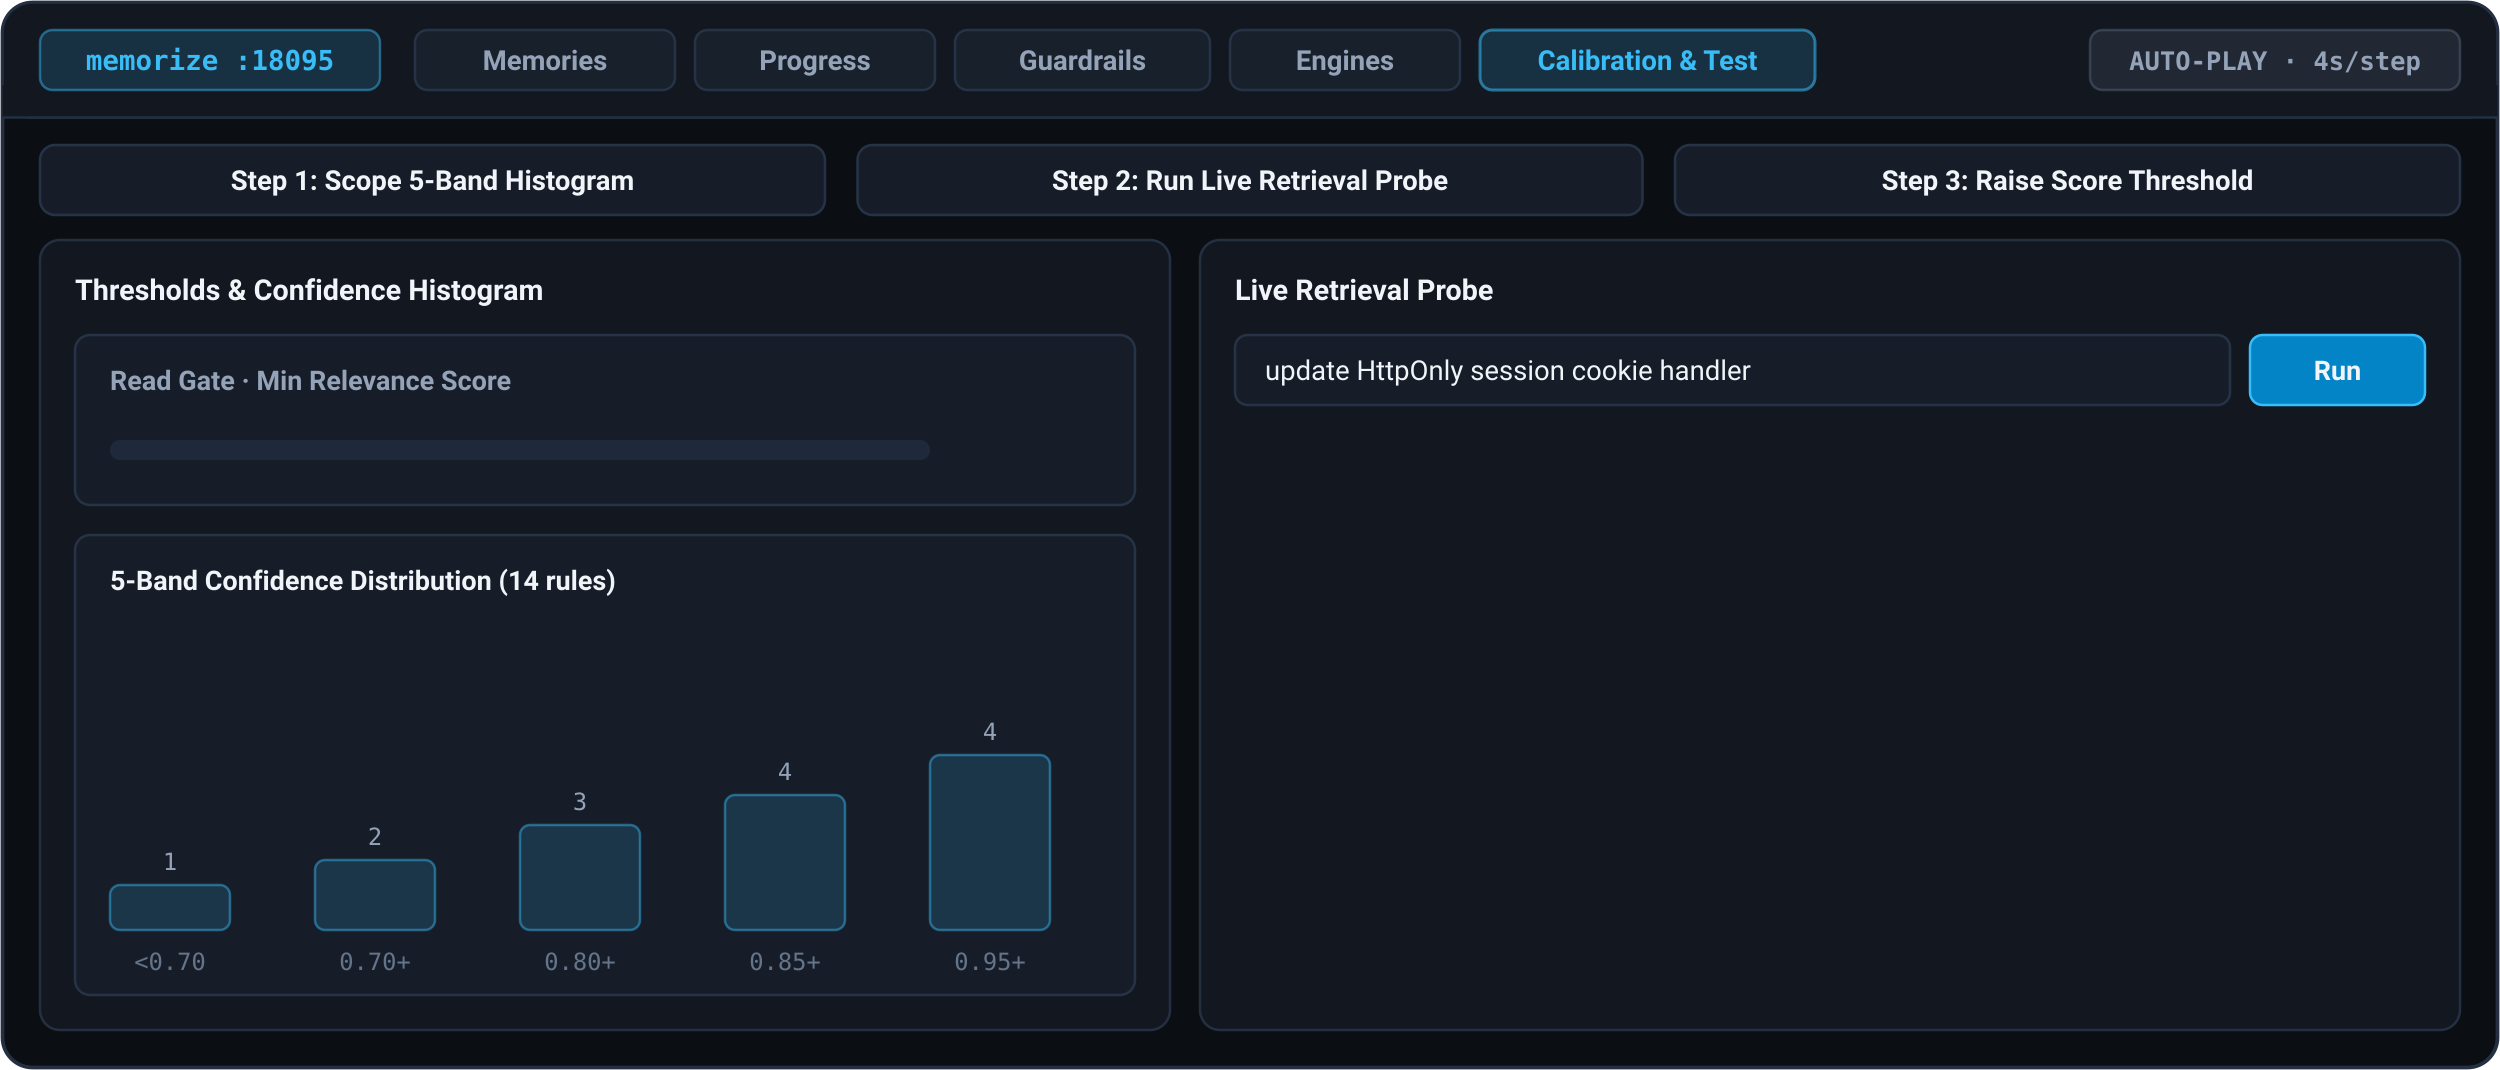
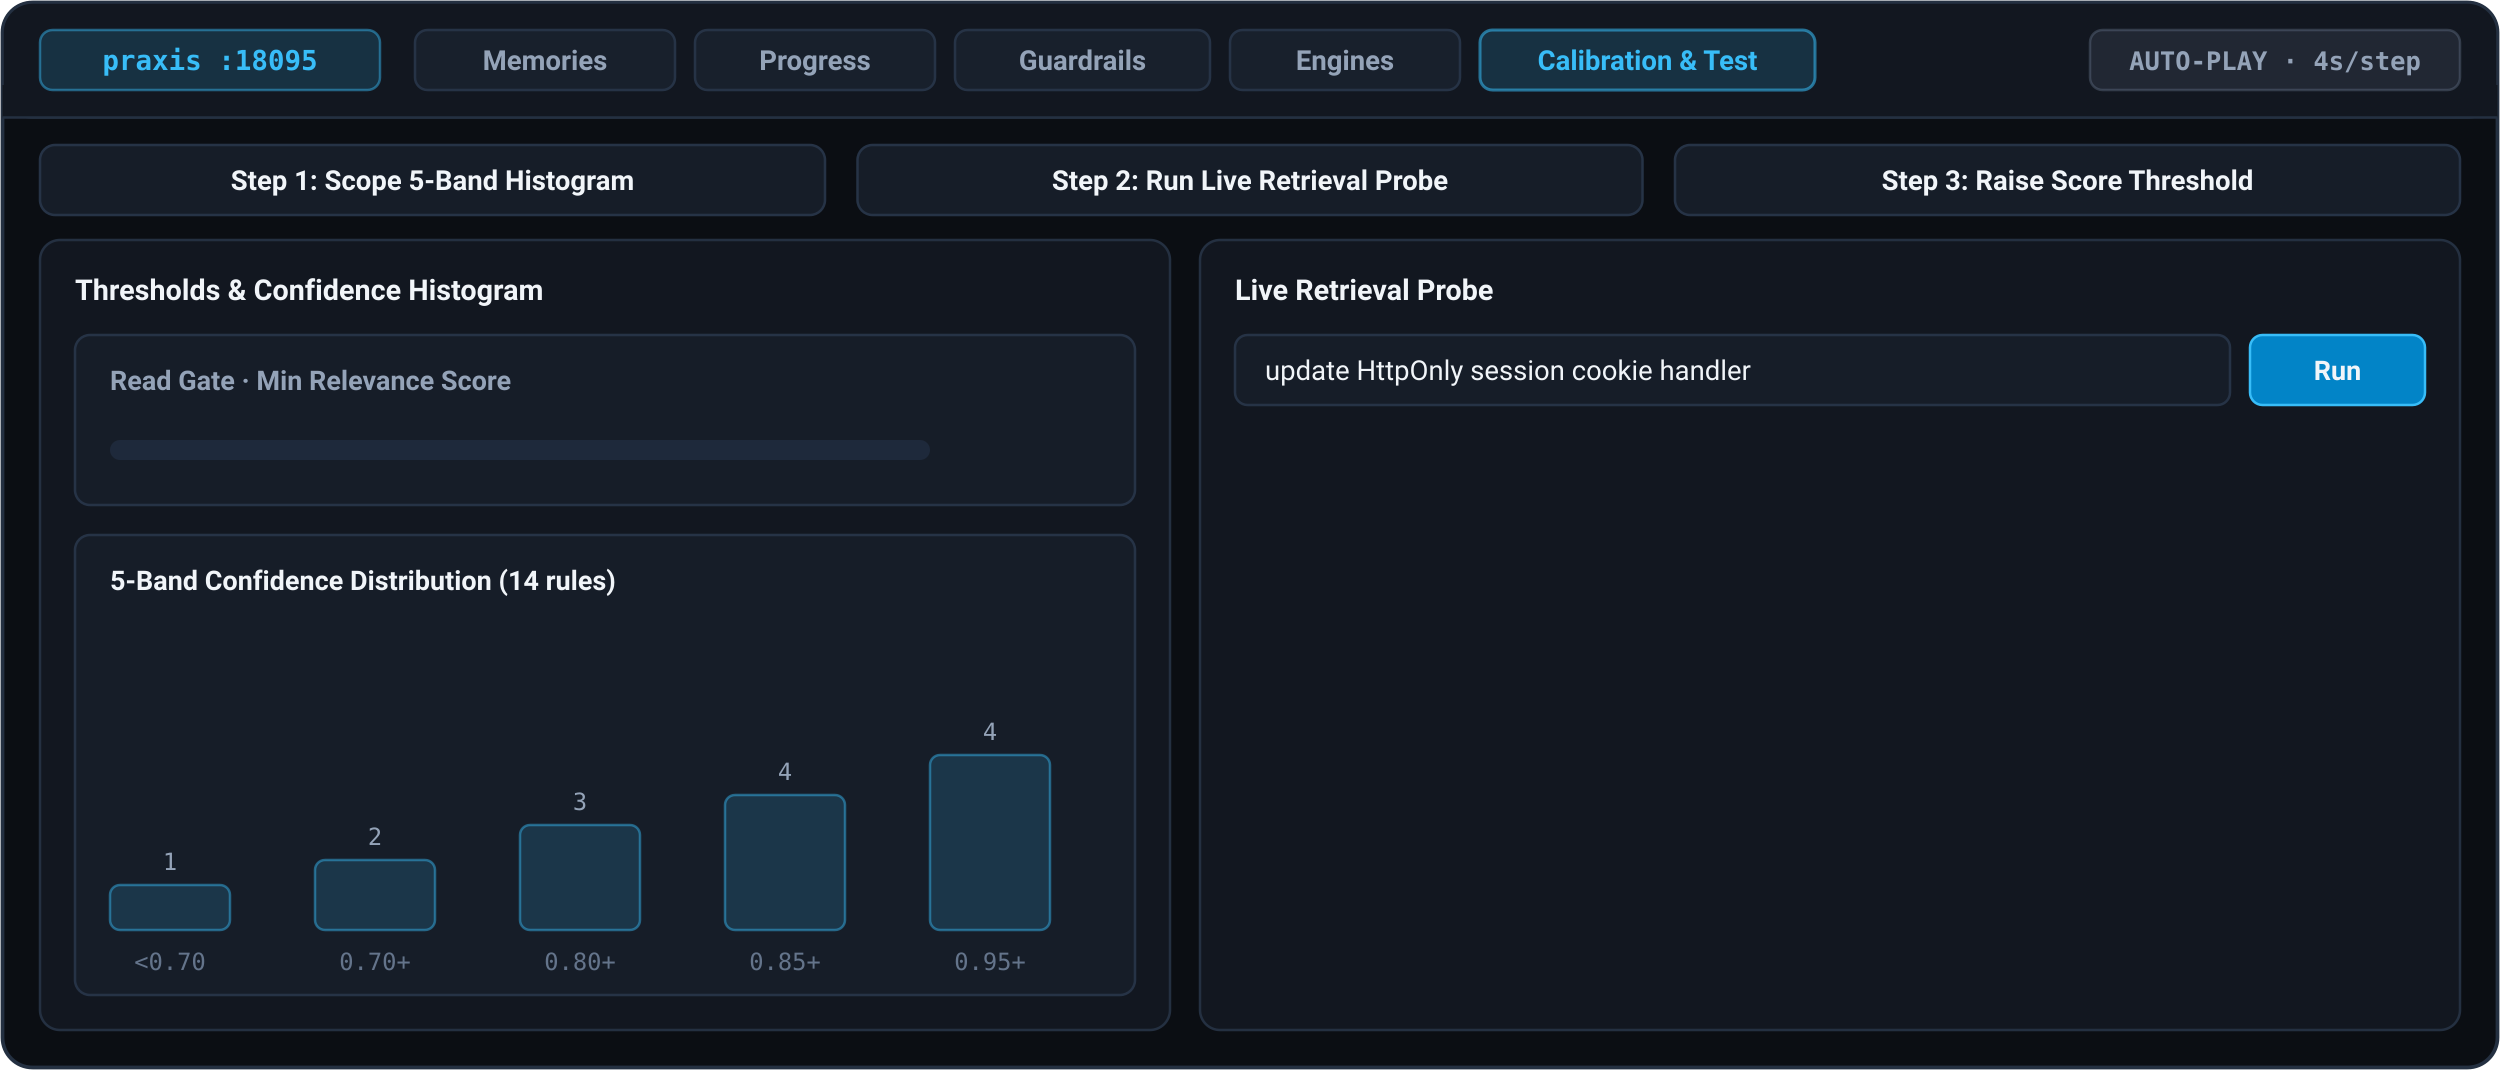
- <svg xmlns="http://www.w3.org/2000/svg" viewBox="0 0 1000 428" width="100%" height="100%" role="img" aria-label="Memorize Console Tab 5 Calibration and Test Simulation">
+ <svg xmlns="http://www.w3.org/2000/svg" viewBox="0 0 1000 428" width="100%" height="100%" role="img" aria-label="Praxis Console Tab 5 Calibration and Test Simulation">
  <style>
    .outer { fill: #0b0e13; stroke: #243041; stroke-width: 1.5; }
    .topbar { fill: #121720; stroke: #243041; stroke-width: 1; }
    .card { fill: #121720; stroke: #243041; stroke-width: 1; }
    .sub { fill: #161d28; stroke: #263346; stroke-width: 1; }
    .sub-hi { fill: rgba(56, 189, 248, 0.10); stroke: rgba(56, 189, 248, 0.45); stroke-width: 1.2; }
    .sub-ok { fill: rgba(16, 185, 129, 0.10); stroke: rgba(16, 185, 129, 0.45); stroke-width: 1.2; }
    .sub-warn { fill: rgba(245, 158, 11, 0.10); stroke: rgba(245, 158, 11, 0.45); stroke-width: 1.2; }
    .sub-err { fill: rgba(239, 68, 68, 0.10); stroke: rgba(239, 68, 68, 0.48); stroke-width: 1.2; }
    .pill-idle { fill: #18202c; stroke: #263346; stroke-width: 1; }
    .pill-act { fill: rgba(56, 189, 248, 0.16); stroke: rgba(56, 189, 248, 0.55); stroke-width: 1.2; }
    .b-ok { fill: rgba(16, 185, 129, 0.16); stroke: rgba(16, 185, 129, 0.45); stroke-width: 1; }
    .b-err { fill: rgba(239, 68, 68, 0.16); stroke: rgba(239, 68, 68, 0.45); stroke-width: 1; }
    .b-warn { fill: rgba(245, 158, 11, 0.16); stroke: rgba(245, 158, 11, 0.45); stroke-width: 1; }
    .b-info { fill: rgba(56, 189, 248, 0.16); stroke: rgba(56, 189, 248, 0.45); stroke-width: 1; }
    .b-mut { fill: rgba(100, 116, 139, 0.18); stroke: rgba(100, 116, 139, 0.4); stroke-width: 1; }
    .sans { font-family: -apple-system, BlinkMacSystemFont, "Segoe UI", "Apple SD Gothic Neo", "Noto Sans KR", "Malgun Gothic", Roboto, sans-serif; }
    .mono { font-family: "JetBrains Mono", "SF Mono", Menlo, Consolas, monospace; }
    .t-pri { fill: #f1f5f9; }
    .t-sec { fill: #94a3b8; }
    .t-mut { fill: #64748b; }
    .t-acc { fill: #38bdf8; }
    .t-ok { fill: #34d399; }
    .t-warn { fill: #fbbf24; }
    .t-err { fill: #f87171; }
    .btn-pri { fill: #0284c7; stroke: #38bdf8; stroke-width: 1; }

    /* 12s loop across 3 frames (4s per frame) */
    .f1, .f2, .f3 { opacity: 0; }
    .f1 { animation: loop1 12s infinite; }
    .f2 { animation: loop2 12s infinite; }
    .f3 { animation: loop3 12s infinite; }
    @keyframes loop1 { 0%, 31% { opacity: 1; } 34%, 100% { opacity: 0; } }
    @keyframes loop2 { 0%, 32% { opacity: 0; } 34%, 65% { opacity: 1; } 68%, 100% { opacity: 0; } }
    @keyframes loop3 { 0%, 66% { opacity: 0; } 68%, 98% { opacity: 1; } 100% { opacity: 0; } }
  </style>
  <rect class="outer" x="1" y="1" width="998" height="426" rx="12" />
  <rect class="topbar" x="1" y="1" width="998" height="46" rx="12" />
  <rect x="1" y="34" width="998" height="13" fill="#121720" />
  <line x1="1" y1="47" x2="999" y2="47" stroke="#243041" stroke-width="1" />
  <rect class="b-info" x="16" y="12" width="136" height="24" rx="5" />
-   <text x="84" y="28" text-anchor="middle" class="mono t-acc" font-size="11" font-weight="700">memorize :18095</text>
+   <text x="84" y="28" text-anchor="middle" class="mono t-acc" font-size="11" font-weight="700">praxis :18095</text>
  <rect class="pill-idle" x="166" y="12" width="104" height="24" rx="5" />
  <text x="218.0" y="28" text-anchor="middle" class="sans t-sec" font-size="11" font-weight="600">Memories</text>
  <rect class="pill-idle" x="278" y="12" width="96" height="24" rx="5" />
  <text x="326.0" y="28" text-anchor="middle" class="sans t-sec" font-size="11" font-weight="600">Progress</text>
  <rect class="pill-idle" x="382" y="12" width="102" height="24" rx="5" />
  <text x="433.0" y="28" text-anchor="middle" class="sans t-sec" font-size="11" font-weight="600">Guardrails</text>
  <rect class="pill-idle" x="492" y="12" width="92" height="24" rx="5" />
  <text x="538.0" y="28" text-anchor="middle" class="sans t-sec" font-size="11" font-weight="600">Engines</text>
  <rect class="pill-act" x="592" y="12" width="134" height="24" rx="5" />
  <text x="659.0" y="28" text-anchor="middle" class="sans t-acc" font-size="11" font-weight="700">Calibration &amp; Test</text>
  <rect class="b-mut" x="836" y="12" width="148" height="24" rx="5" />
  <text x="910" y="28" text-anchor="middle" class="mono t-sec" font-size="10.2" font-weight="600">AUTO-PLAY · 4s/step</text>
  <rect class="sub" x="16" y="58" width="314" height="28" rx="6" />
  <g class="f1">
    <rect class="sub-hi" x="16" y="58" width="314" height="28" rx="6" />
  </g>
  <text x="173" y="76" text-anchor="middle" class="sans t-pri" font-size="11" font-weight="600">Step 1: Scope 5-Band Histogram</text>
  <rect class="sub" x="343" y="58" width="314" height="28" rx="6" />
  <g class="f2">
    <rect class="sub-hi" x="343" y="58" width="314" height="28" rx="6" />
  </g>
  <text x="500" y="76" text-anchor="middle" class="sans t-pri" font-size="11" font-weight="600">Step 2: Run Live Retrieval Probe</text>
  <rect class="sub" x="670" y="58" width="314" height="28" rx="6" />
  <g class="f3">
    <rect class="sub-hi" x="670" y="58" width="314" height="28" rx="6" />
  </g>
  <text x="827" y="76" text-anchor="middle" class="sans t-pri" font-size="11" font-weight="600">Step 3: Raise Score Threshold</text>
  <rect class="card" x="16" y="96" width="452" height="316" rx="8" />
  <text x="30" y="120" class="sans t-pri" font-size="11.5" font-weight="700">Thresholds &amp; Confidence Histogram</text>
  <rect class="sub" x="30" y="134" width="424" height="68" rx="6" />
  <text x="44" y="156" class="sans t-sec" font-size="10.8" font-weight="600">Read Gate · Min Relevance Score</text>
  <rect x="44" y="176" width="328" height="8" rx="4" fill="#1e293b" />
  <g class="f1">
    <rect x="44" y="176" width="180" height="8" rx="4" fill="#38bdf8" />
    <circle cx="224" cy="180" r="7" fill="#f1f5f9" stroke="#38bdf8" stroke-width="2" />
    <text x="412" y="184" text-anchor="middle" class="mono t-acc" font-size="13" font-weight="700">3.2</text>
  </g>
  <g class="f2">
    <rect x="44" y="176" width="180" height="8" rx="4" fill="#38bdf8" />
    <circle cx="224" cy="180" r="7" fill="#f1f5f9" stroke="#38bdf8" stroke-width="2" />
    <text x="412" y="184" text-anchor="middle" class="mono t-acc" font-size="13" font-weight="700">3.2</text>
  </g>
  <g class="f3">
    <rect x="44" y="176" width="248" height="8" rx="4" fill="#fbbf24" />
    <circle cx="292" cy="180" r="7" fill="#f1f5f9" stroke="#fbbf24" stroke-width="2" />
    <text x="412" y="184" text-anchor="middle" class="mono t-warn" font-size="13" font-weight="700">3.8</text>
  </g>
  <rect class="sub" x="30" y="214" width="424" height="184" rx="6" />
  <text x="44" y="236" class="sans t-pri" font-size="10.8" font-weight="600">5-Band Confidence Distribution (14 rules)</text>
  <text x="68" y="348" text-anchor="middle" class="mono t-sec" font-size="9.5">1</text>
  <rect class="b-info" x="44" y="354" width="48" height="18" rx="4" />
  <text x="68" y="388" text-anchor="middle" class="mono t-mut" font-size="9.5">&lt;0.70</text>
  <text x="150" y="338" text-anchor="middle" class="mono t-sec" font-size="9.5">2</text>
  <rect class="b-info" x="126" y="344" width="48" height="28" rx="4" />
  <text x="150" y="388" text-anchor="middle" class="mono t-mut" font-size="9.5">0.70+</text>
  <text x="232" y="324" text-anchor="middle" class="mono t-sec" font-size="9.5">3</text>
  <rect class="b-info" x="208" y="330" width="48" height="42" rx="4" />
  <text x="232" y="388" text-anchor="middle" class="mono t-mut" font-size="9.5">0.80+</text>
  <text x="314" y="312" text-anchor="middle" class="mono t-sec" font-size="9.5">4</text>
  <rect class="b-info" x="290" y="318" width="48" height="54" rx="4" />
  <text x="314" y="388" text-anchor="middle" class="mono t-mut" font-size="9.5">0.85+</text>
  <text x="396" y="296" text-anchor="middle" class="mono t-sec" font-size="9.5">4</text>
  <rect class="b-info" x="372" y="302" width="48" height="70" rx="4" />
  <text x="396" y="388" text-anchor="middle" class="mono t-mut" font-size="9.5">0.95+</text>
  <rect class="card" x="480" y="96" width="504" height="316" rx="8" />
  <text x="494" y="120" class="sans t-pri" font-size="11.5" font-weight="700">Live Retrieval Probe</text>
  <rect class="sub" x="494" y="134" width="398" height="28" rx="5" />
  <text x="506" y="152" class="sans t-pri" font-size="11">update HttpOnly session cookie handler</text>
  <rect class="btn-pri" x="900" y="134" width="70" height="28" rx="5" />
  <text x="935" y="152" text-anchor="middle" class="sans t-pri" font-size="10.8" font-weight="700">Run</text>
  <g class="f1">
    <rect class="sub" x="494" y="174" width="476" height="224" rx="6" />
    <text x="510" y="210" class="sans t-sec" font-size="11">Enter a query to score all active memories cleanly in real time.</text>
  </g>
  <g class="f2">
    <text x="496" y="186" class="mono t-acc" font-size="10.2" font-weight="700">42.1ms · 3 / 3 passed (cutoff &gt;= 3.2)</text>
    <rect class="sub-warn" x="494" y="198" width="476" height="54" rx="6" />
    <text x="508" y="220" class="sans t-pri" font-size="11" font-weight="600">[#1] Never use CGO in Go binaries</text>
    <rect class="b-warn" x="886" y="210" width="70" height="18" rx="4" />
    <text x="921" y="223" text-anchor="middle" class="mono t-warn" font-size="9.5" font-weight="700">PINNED</text>
    <rect x="508" y="234" width="448" height="6" rx="3" fill="#f59e0b" />
    <rect class="sub-ok" x="494" y="260" width="476" height="54" rx="6" />
    <text x="508" y="282" class="sans t-pri" font-size="11" font-weight="600">[#4] Use HttpOnly session cookies</text>
    <rect class="b-ok" x="852" y="272" width="104" height="18" rx="4" />
    <text x="904" y="285" text-anchor="middle" class="mono t-ok" font-size="9.5" font-weight="700">PASS · 4.8</text>
    <rect x="508" y="296" width="420" height="6" rx="3" fill="#10b981" />
    <rect class="sub-ok" x="494" y="322" width="476" height="54" rx="6" />
    <text x="508" y="344" class="sans t-sec" font-size="11">[#8] Format SQL queries in uppercase</text>
    <rect class="b-ok" x="852" y="334" width="104" height="18" rx="4" />
    <text x="904" y="347" text-anchor="middle" class="mono t-ok" font-size="9.5" font-weight="700">PASS · 3.4</text>
    <rect x="508" y="358" width="290" height="6" rx="3" fill="#10b981" />
  </g>
  <g class="f3">
    <text x="496" y="186" class="mono t-ok" font-size="10.2" font-weight="700">39.8ms · 2 / 3 passed (cutoff &gt;= 3.8)</text>
    <rect class="sub-warn" x="494" y="198" width="476" height="54" rx="6" />
    <text x="508" y="220" class="sans t-pri" font-size="11" font-weight="600">[#1] Never use CGO in Go binaries</text>
    <rect class="b-warn" x="886" y="210" width="70" height="18" rx="4" />
    <text x="921" y="223" text-anchor="middle" class="mono t-warn" font-size="9.5" font-weight="700">PINNED</text>
    <rect x="508" y="234" width="448" height="6" rx="3" fill="#f59e0b" />
    <rect class="sub-ok" x="494" y="260" width="476" height="54" rx="6" />
    <text x="508" y="282" class="sans t-pri" font-size="11" font-weight="600">[#4] Use HttpOnly session cookies</text>
    <rect class="b-ok" x="852" y="272" width="104" height="18" rx="4" />
    <text x="904" y="285" text-anchor="middle" class="mono t-ok" font-size="9.5" font-weight="700">PASS · 4.8</text>
    <rect x="508" y="296" width="420" height="6" rx="3" fill="#10b981" />
    <rect class="sub-err" x="494" y="322" width="476" height="54" rx="6" />
    <text x="508" y="344" class="sans t-mut" font-size="11">[#8] Format SQL queries in uppercase</text>
    <rect class="b-err" x="852" y="334" width="104" height="18" rx="4" />
    <text x="904" y="347" text-anchor="middle" class="mono t-err" font-size="9.5" font-weight="700">DROP · 3.4</text>
    <rect x="508" y="358" width="290" height="6" rx="3" fill="#ef4444" />
  </g>
</svg>
